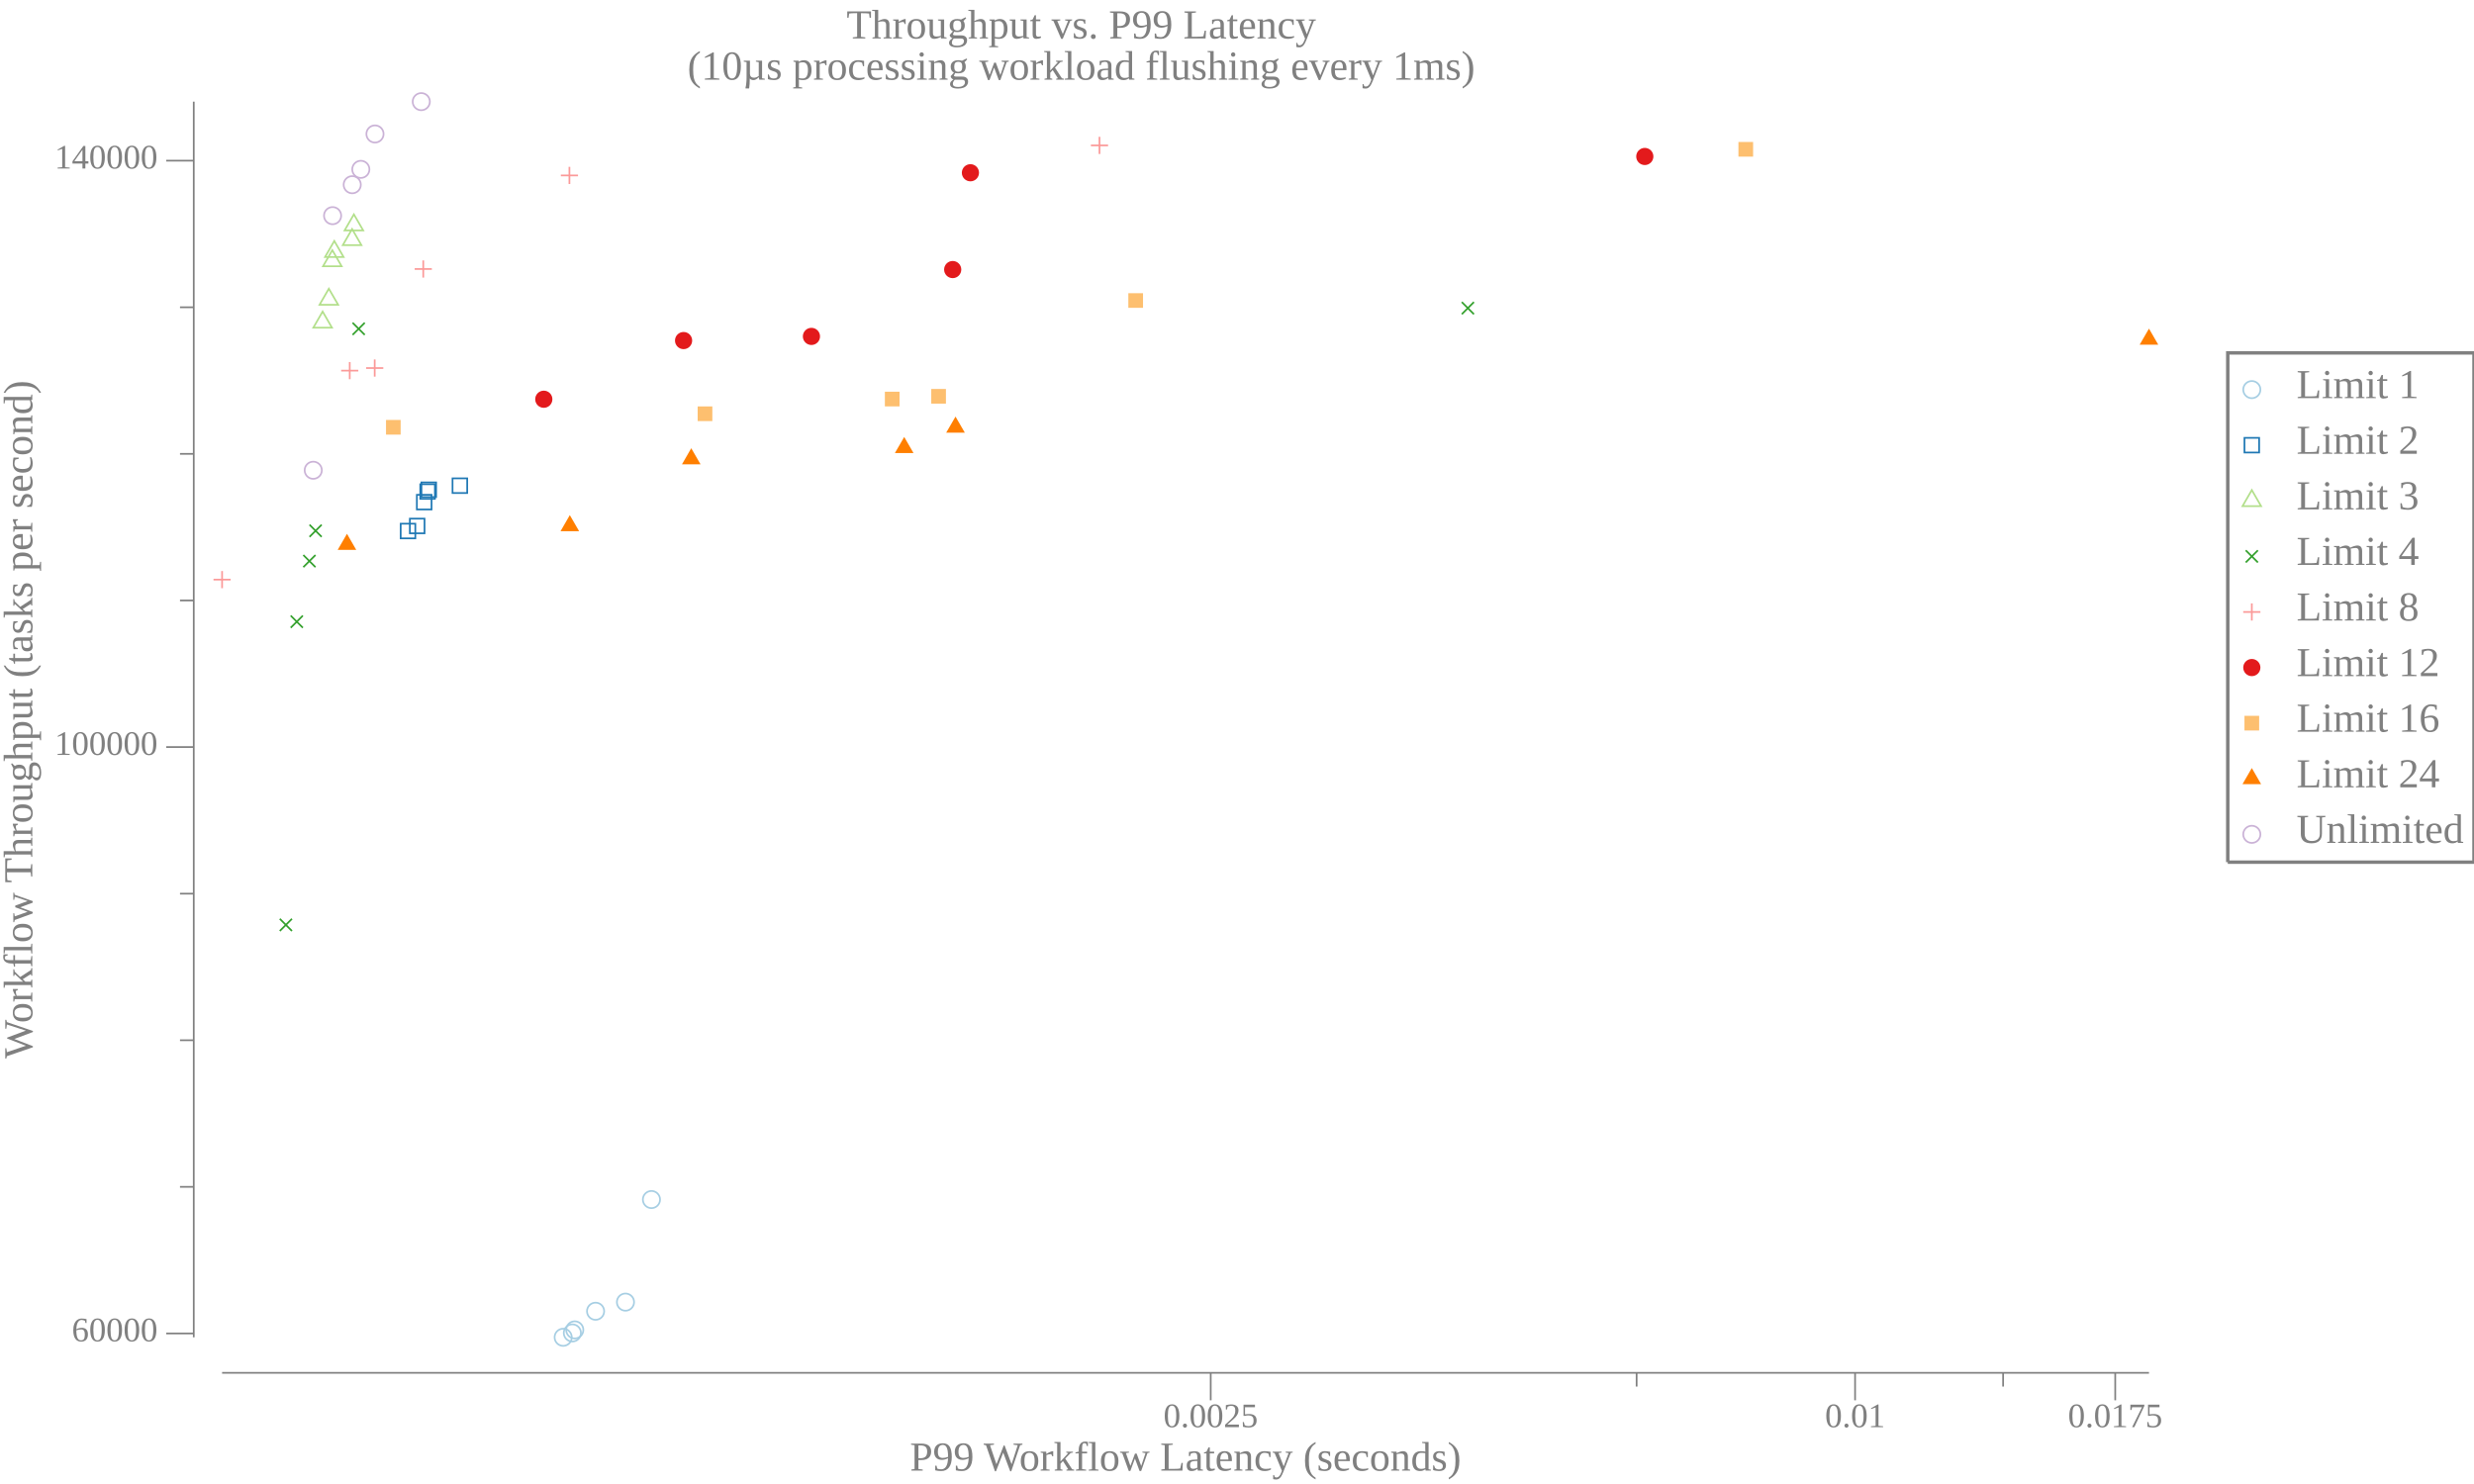
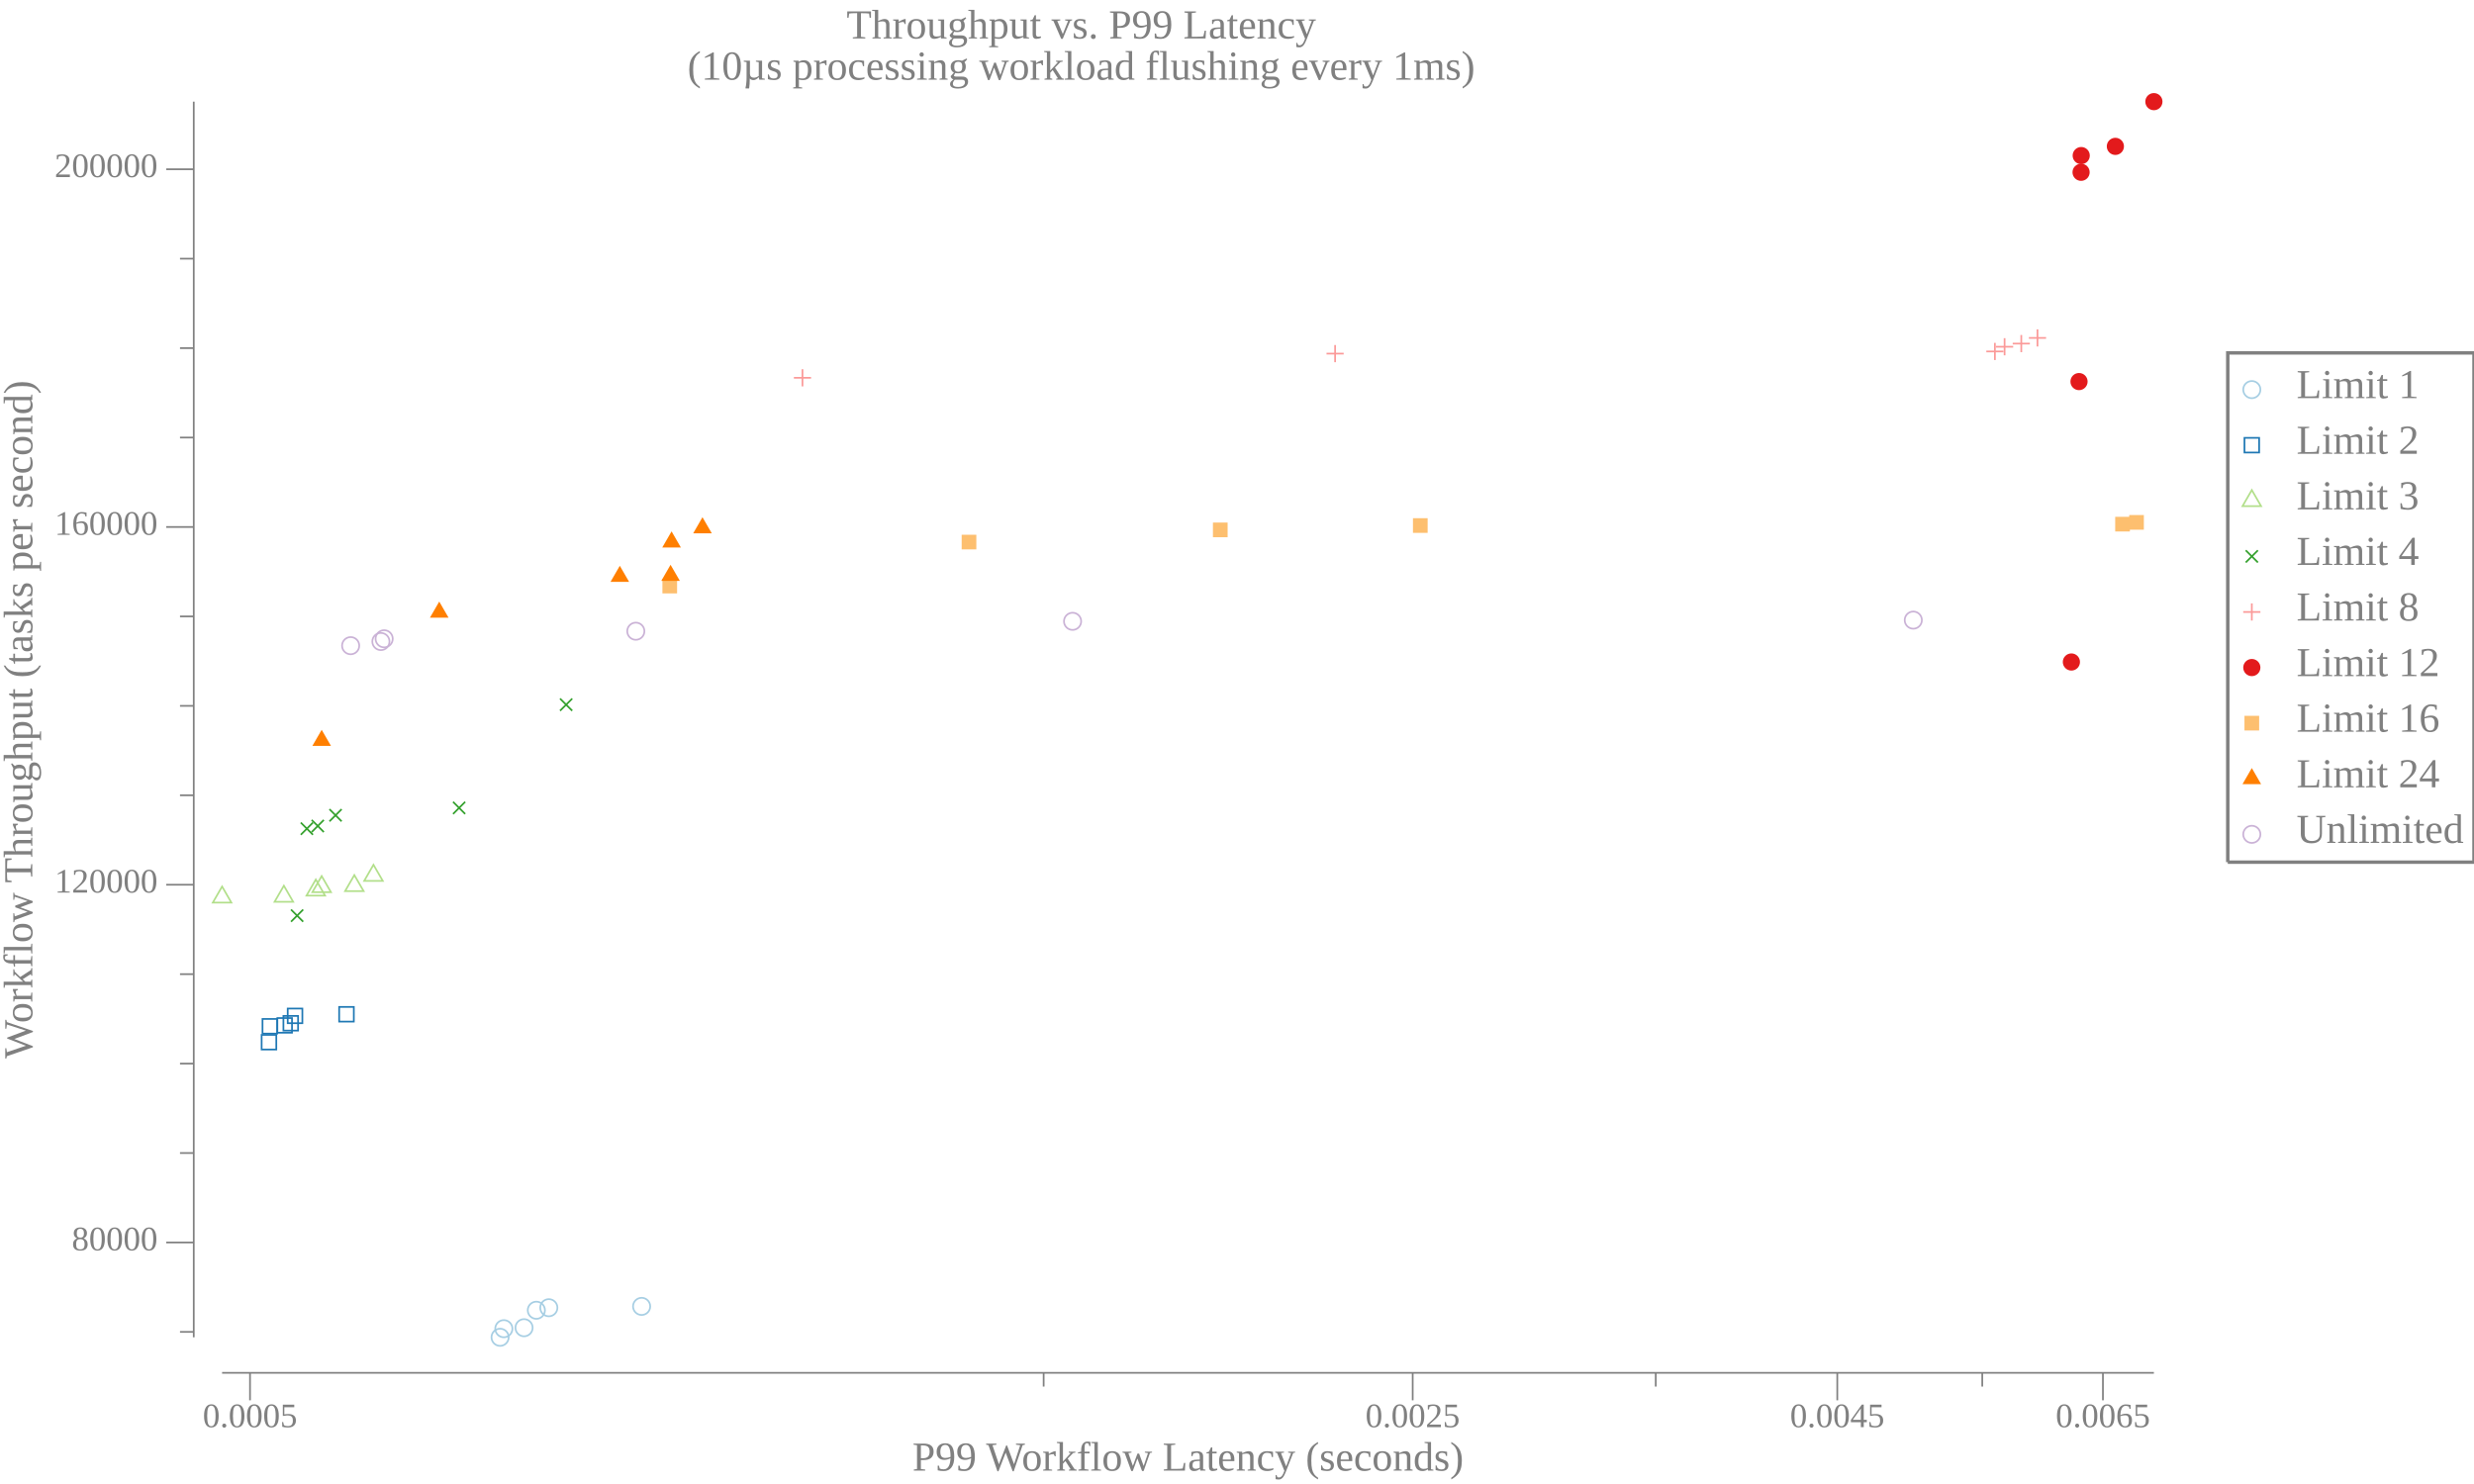
<svg xmlns="http://www.w3.org/2000/svg" width="720pt" height="432pt" viewBox="0 0 720 432">
  <g transform="scale(1, -1) translate(0, -432)">
    <path d="M657.84,318.58A2.5,2.5 0 1 1 652.84,318.58A2.5,2.5 0 1 1 657.84,318.58Z" style="fill:none;stroke:#A6CEE3;stroke-width:0.5" />
    <text x="668.34" y="-316.1" transform="scale(1, -1)" style="font-family:Liberation Serif;font-variant:normal;font-weight:normal;font-style:normal;font-size:12px;fill:#808080">Limit 1</text>
    <path d="M653.2,300.27L657.47,300.27L657.47,304.54L653.2,304.54Z" style="fill:none;stroke:#1F78B4;stroke-width:0.5" />
    <text x="668.34" y="-299.91" transform="scale(1, -1)" style="font-family:Liberation Serif;font-variant:normal;font-weight:normal;font-style:normal;font-size:12px;fill:#808080">Limit 2</text>
    <path d="M655.34,289.34L652.63,284.66L658.04,284.66Z" style="fill:none;stroke:#B2DF8A;stroke-width:0.5" />
    <text x="668.34" y="-283.73" transform="scale(1, -1)" style="font-family:Liberation Serif;font-variant:normal;font-weight:normal;font-style:normal;font-size:12px;fill:#808080">Limit 3</text>
    <path d="M653.57,268.27L657.11,271.8" style="fill:none;stroke:#33A02C;stroke-width:0.5" />
    <path d="M653.57,271.8L657.11,268.27" style="fill:none;stroke:#33A02C;stroke-width:0.5" />
    <text x="668.34" y="-267.55" transform="scale(1, -1)" style="font-family:Liberation Serif;font-variant:normal;font-weight:normal;font-style:normal;font-size:12px;fill:#808080">Limit 4</text>
    <path d="M655.34,256.35L655.34,251.35" style="fill:none;stroke:#FB9A99;stroke-width:0.5" />
    <path d="M652.84,253.85L657.84,253.85" style="fill:none;stroke:#FB9A99;stroke-width:0.5" />
    <text x="668.34" y="-251.36" transform="scale(1, -1)" style="font-family:Liberation Serif;font-variant:normal;font-weight:normal;font-style:normal;font-size:12px;fill:#808080">Limit 8</text>
    <path d="M657.84,237.67A2.5,2.5 0 1 1 652.84,237.67A2.5,2.5 0 1 1 657.84,237.67Z" style="fill:#E31A1C" />
    <text x="668.34" y="-235.18" transform="scale(1, -1)" style="font-family:Liberation Serif;font-variant:normal;font-weight:normal;font-style:normal;font-size:12px;fill:#808080">Limit 12</text>
    <path d="M653.2,219.35L657.47,219.35L657.47,223.62L653.2,223.62Z" style="fill:#FDBF6F" />
    <text x="668.34" y="-219" transform="scale(1, -1)" style="font-family:Liberation Serif;font-variant:normal;font-weight:normal;font-style:normal;font-size:12px;fill:#808080">Limit 16</text>
    <path d="M655.34,208.42L652.63,203.74L658.04,203.74Z" style="fill:#FF7F00" />
    <text x="668.34" y="-202.81" transform="scale(1, -1)" style="font-family:Liberation Serif;font-variant:normal;font-weight:normal;font-style:normal;font-size:12px;fill:#808080">Limit 24</text>
    <path d="M657.84,189.12A2.5,2.5 0 1 1 652.84,189.12A2.5,2.5 0 1 1 657.84,189.12Z" style="fill:none;stroke:#CAB2D6;stroke-width:0.5" />
    <text x="668.34" y="-186.63" transform="scale(1, -1)" style="font-family:Liberation Serif;font-variant:normal;font-weight:normal;font-style:normal;font-size:12px;fill:#808080">Unlimited</text>
    <path d="M648.34,181.02L648.34,329.27L720,329.27L720,181.02L648.34,181.02" style="fill:none;stroke:#808080" />
    <path d="M0,0L629.34,0L629.34,432L0,432Z" style="fill:#-8000000000000000-8000000000000000-8000000000000000;fill-opacity:0" />
    <text x="246.35" y="-420.81" transform="scale(1, -1)" style="font-family:Liberation Serif;font-variant:normal;font-weight:normal;font-style:normal;font-size:12px;fill:#808080">Throughput vs. P99 Latency</text>
    <text x="200.07" y="-408.81" transform="scale(1, -1)" style="font-family:Liberation Serif;font-variant:normal;font-weight:normal;font-style:normal;font-size:12px;fill:#808080">(10µs processing workload flushing every 1ms)</text>
-     <text x="264.8" y="-3.902" transform="scale(1, -1)" style="font-family:Liberation Serif;font-variant:normal;font-weight:normal;font-style:normal;font-size:12px;fill:#808080">P99 Workflow Latency (seconds)</text>
-     <text x="338.6" y="-16.541" transform="scale(1, -1)" style="font-family:Liberation Serif;font-variant:normal;font-weight:normal;font-style:normal;font-size:10px;fill:#808080">0.0025</text>
-     <text x="531.13" y="-16.541" transform="scale(1, -1)" style="font-family:Liberation Serif;font-variant:normal;font-weight:normal;font-style:normal;font-size:10px;fill:#808080">0.01</text>
-     <text x="601.84" y="-16.541" transform="scale(1, -1)" style="font-family:Liberation Serif;font-variant:normal;font-weight:normal;font-style:normal;font-size:10px;fill:#808080">0.0175</text>
-     <path d="M352.35,24.363L352.35,32.363" style="fill:none;stroke:#808080;stroke-width:0.5" />
-     <path d="M539.88,24.363L539.88,32.363" style="fill:none;stroke:#808080;stroke-width:0.5" />
-     <path d="M615.59,24.363L615.59,32.363" style="fill:none;stroke:#808080;stroke-width:0.5" />
-     <path d="M476.3,28.363L476.3,32.363" style="fill:none;stroke:#808080;stroke-width:0.5" />
-     <path d="M582.96,28.363L582.96,32.363" style="fill:none;stroke:#808080;stroke-width:0.5" />
-     <path d="M64.635,32.363L625.41,32.363" style="fill:none;stroke:#808080;stroke-width:0.5" />
+     <text x="265.52" y="-3.902" transform="scale(1, -1)" style="font-family:Liberation Serif;font-variant:normal;font-weight:normal;font-style:normal;font-size:12px;fill:#808080">P99 Workflow Latency (seconds)</text>
+     <text x="59.011" y="-16.541" transform="scale(1, -1)" style="font-family:Liberation Serif;font-variant:normal;font-weight:normal;font-style:normal;font-size:10px;fill:#808080">0.0005</text>
+     <text x="397.38" y="-16.541" transform="scale(1, -1)" style="font-family:Liberation Serif;font-variant:normal;font-weight:normal;font-style:normal;font-size:10px;fill:#808080">0.0025</text>
+     <text x="520.95" y="-16.541" transform="scale(1, -1)" style="font-family:Liberation Serif;font-variant:normal;font-weight:normal;font-style:normal;font-size:10px;fill:#808080">0.0045</text>
+     <text x="598.26" y="-16.541" transform="scale(1, -1)" style="font-family:Liberation Serif;font-variant:normal;font-weight:normal;font-style:normal;font-size:10px;fill:#808080">0.0065</text>
+     <path d="M72.761,24.363L72.761,32.363" style="fill:none;stroke:#808080;stroke-width:0.5" />
+     <path d="M411.13,24.363L411.13,32.363" style="fill:none;stroke:#808080;stroke-width:0.5" />
+     <path d="M534.7,24.363L534.7,32.363" style="fill:none;stroke:#808080;stroke-width:0.5" />
+     <path d="M612.01,24.363L612.01,32.363" style="fill:none;stroke:#808080;stroke-width:0.5" />
+     <path d="M303.73,28.363L303.73,32.363" style="fill:none;stroke:#808080;stroke-width:0.5" />
+     <path d="M481.87,28.363L481.87,32.363" style="fill:none;stroke:#808080;stroke-width:0.5" />
+     <path d="M576.89,28.363L576.89,32.363" style="fill:none;stroke:#808080;stroke-width:0.5" />
+     <path d="M64.635,32.363L626.84,32.363" style="fill:none;stroke:#808080;stroke-width:0.5" />
    <g transform="rotate(90)">
      <text x="123.84" y="9.387" transform="scale(1, -1)" style="font-family:Liberation Serif;font-variant:normal;font-weight:normal;font-style:normal;font-size:12px;fill:#808080">Workflow Throughput (tasks per second)</text>
    </g>
-     <text x="20.885" y="-41.542" transform="scale(1, -1)" style="font-family:Liberation Serif;font-variant:normal;font-weight:normal;font-style:normal;font-size:10px;fill:#808080">60000</text>
-     <text x="15.885" y="-212.24" transform="scale(1, -1)" style="font-family:Liberation Serif;font-variant:normal;font-weight:normal;font-style:normal;font-size:10px;fill:#808080">100000</text>
-     <text x="15.885" y="-382.94" transform="scale(1, -1)" style="font-family:Liberation Serif;font-variant:normal;font-weight:normal;font-style:normal;font-size:10px;fill:#808080">140000</text>
-     <path d="M48.385,43.827L56.385,43.827" style="fill:none;stroke:#808080;stroke-width:0.5" />
-     <path d="M48.385,214.53L56.385,214.53" style="fill:none;stroke:#808080;stroke-width:0.5" />
-     <path d="M48.385,385.23L56.385,385.23" style="fill:none;stroke:#808080;stroke-width:0.5" />
-     <path d="M52.385,86.502L56.385,86.502" style="fill:none;stroke:#808080;stroke-width:0.5" />
-     <path d="M52.385,129.18L56.385,129.18" style="fill:none;stroke:#808080;stroke-width:0.5" />
-     <path d="M52.385,171.85L56.385,171.85" style="fill:none;stroke:#808080;stroke-width:0.5" />
-     <path d="M52.385,257.2L56.385,257.2" style="fill:none;stroke:#808080;stroke-width:0.5" />
-     <path d="M52.385,299.88L56.385,299.88" style="fill:none;stroke:#808080;stroke-width:0.5" />
-     <path d="M52.385,342.55L56.385,342.55" style="fill:none;stroke:#808080;stroke-width:0.5" />
+     <text x="20.885" y="-68.028" transform="scale(1, -1)" style="font-family:Liberation Serif;font-variant:normal;font-weight:normal;font-style:normal;font-size:10px;fill:#808080">80000</text>
+     <text x="15.885" y="-172.17" transform="scale(1, -1)" style="font-family:Liberation Serif;font-variant:normal;font-weight:normal;font-style:normal;font-size:10px;fill:#808080">120000</text>
+     <text x="15.885" y="-276.31" transform="scale(1, -1)" style="font-family:Liberation Serif;font-variant:normal;font-weight:normal;font-style:normal;font-size:10px;fill:#808080">160000</text>
+     <text x="15.885" y="-380.44" transform="scale(1, -1)" style="font-family:Liberation Serif;font-variant:normal;font-weight:normal;font-style:normal;font-size:10px;fill:#808080">200000</text>
+     <path d="M48.385,70.314L56.385,70.314" style="fill:none;stroke:#808080;stroke-width:0.5" />
+     <path d="M48.385,174.45L56.385,174.45" style="fill:none;stroke:#808080;stroke-width:0.5" />
+     <path d="M48.385,278.59L56.385,278.59" style="fill:none;stroke:#808080;stroke-width:0.5" />
+     <path d="M48.385,382.73L56.385,382.73" style="fill:none;stroke:#808080;stroke-width:0.5" />
+     <path d="M52.385,44.279L56.385,44.279" style="fill:none;stroke:#808080;stroke-width:0.5" />
+     <path d="M52.385,96.348L56.385,96.348" style="fill:none;stroke:#808080;stroke-width:0.5" />
+     <path d="M52.385,122.38L56.385,122.38" style="fill:none;stroke:#808080;stroke-width:0.5" />
+     <path d="M52.385,148.42L56.385,148.42" style="fill:none;stroke:#808080;stroke-width:0.5" />
+     <path d="M52.385,200.49L56.385,200.49" style="fill:none;stroke:#808080;stroke-width:0.5" />
+     <path d="M52.385,226.52L56.385,226.52" style="fill:none;stroke:#808080;stroke-width:0.5" />
+     <path d="M52.385,252.56L56.385,252.56" style="fill:none;stroke:#808080;stroke-width:0.5" />
+     <path d="M52.385,304.63L56.385,304.63" style="fill:none;stroke:#808080;stroke-width:0.5" />
+     <path d="M52.385,330.66L56.385,330.66" style="fill:none;stroke:#808080;stroke-width:0.5" />
+     <path d="M52.385,356.7L56.385,356.7" style="fill:none;stroke:#808080;stroke-width:0.5" />
    <path d="M56.385,42.709L56.385,402.41" style="fill:none;stroke:#808080;stroke-width:0.5" />
-     <path d="M166.4,42.709A2.5,2.5 0 1 1 161.4,42.709A2.5,2.5 0 1 1 166.4,42.709Z" style="fill:none;stroke:#A6CEE3;stroke-width:0.5" />
-     <path d="M169.07,43.976A2.5,2.5 0 1 1 164.07,43.976A2.5,2.5 0 1 1 169.07,43.976Z" style="fill:none;stroke:#A6CEE3;stroke-width:0.5" />
-     <path d="M169.77,44.864A2.5,2.5 0 1 1 164.77,44.864A2.5,2.5 0 1 1 169.77,44.864Z" style="fill:none;stroke:#A6CEE3;stroke-width:0.5" />
-     <path d="M175.83,50.292A2.5,2.5 0 1 1 170.83,50.292A2.5,2.5 0 1 1 175.83,50.292Z" style="fill:none;stroke:#A6CEE3;stroke-width:0.5" />
-     <path d="M184.53,52.947A2.5,2.5 0 1 1 179.53,52.947A2.5,2.5 0 1 1 184.53,52.947Z" style="fill:none;stroke:#A6CEE3;stroke-width:0.5" />
-     <path d="M192.09,82.806A2.5,2.5 0 1 1 187.09,82.806A2.5,2.5 0 1 1 192.09,82.806Z" style="fill:none;stroke:#A6CEE3;stroke-width:0.5" />
-     <path d="M116.61,275.28L120.87,275.28L120.87,279.55L116.61,279.55Z" style="fill:none;stroke:#1F78B4;stroke-width:0.5" />
-     <path d="M119.28,276.75L123.55,276.75L123.55,281.02L119.28,281.02Z" style="fill:none;stroke:#1F78B4;stroke-width:0.5" />
-     <path d="M121.32,283.69L125.59,283.69L125.59,287.96L121.32,287.96Z" style="fill:none;stroke:#1F78B4;stroke-width:0.5" />
-     <path d="M122.31,286.78L126.57,286.78L126.57,291.04L122.31,291.04Z" style="fill:none;stroke:#1F78B4;stroke-width:0.5" />
-     <path d="M122.65,287.3L126.92,287.3L126.92,291.57L122.65,291.57Z" style="fill:none;stroke:#1F78B4;stroke-width:0.5" />
-     <path d="M131.7,288.48L135.97,288.48L135.97,292.75L131.7,292.75Z" style="fill:none;stroke:#1F78B4;stroke-width:0.5" />
-     <path d="M93.897,341.31L91.191,336.62L96.603,336.62Z" style="fill:none;stroke:#B2DF8A;stroke-width:0.5" />
-     <path d="M95.704,347.96L92.997,343.28L98.41,343.28Z" style="fill:none;stroke:#B2DF8A;stroke-width:0.5" />
-     <path d="M96.717,359.18L94.011,354.49L99.424,354.49Z" style="fill:none;stroke:#B2DF8A;stroke-width:0.5" />
-     <path d="M97.292,361.86L94.586,357.17L99.998,357.17Z" style="fill:none;stroke:#B2DF8A;stroke-width:0.5" />
-     <path d="M102.47,365.33L99.767,360.64L105.18,360.64Z" style="fill:none;stroke:#B2DF8A;stroke-width:0.5" />
-     <path d="M102.99,369.6L100.29,364.92L105.7,364.92Z" style="fill:none;stroke:#B2DF8A;stroke-width:0.5" />
-     <path d="M81.43,160.99L84.965,164.53" style="fill:none;stroke:#33A02C;stroke-width:0.5" />
-     <path d="M81.43,164.53L84.965,160.99" style="fill:none;stroke:#33A02C;stroke-width:0.5" />
-     <path d="M84.6,249.26L88.135,252.79" style="fill:none;stroke:#33A02C;stroke-width:0.5" />
-     <path d="M84.6,252.79L88.135,249.26" style="fill:none;stroke:#33A02C;stroke-width:0.5" />
-     <path d="M88.272,266.9L91.808,270.43" style="fill:none;stroke:#33A02C;stroke-width:0.5" />
-     <path d="M88.272,270.43L91.808,266.9" style="fill:none;stroke:#33A02C;stroke-width:0.5" />
-     <path d="M90.073,275.72L93.608,279.25" style="fill:none;stroke:#33A02C;stroke-width:0.5" />
-     <path d="M90.073,279.25L93.608,275.72" style="fill:none;stroke:#33A02C;stroke-width:0.5" />
-     <path d="M102.61,334.52L106.15,338.05" style="fill:none;stroke:#33A02C;stroke-width:0.5" />
-     <path d="M102.61,338.05L106.15,334.52" style="fill:none;stroke:#33A02C;stroke-width:0.5" />
-     <path d="M425.42,340.53L428.95,344.07" style="fill:none;stroke:#33A02C;stroke-width:0.5" />
-     <path d="M425.42,344.07L428.95,340.53" style="fill:none;stroke:#33A02C;stroke-width:0.5" />
-     <path d="M64.635,265.77L64.635,260.77" style="fill:none;stroke:#FB9A99;stroke-width:0.5" />
-     <path d="M62.135,263.27L67.135,263.27" style="fill:none;stroke:#FB9A99;stroke-width:0.5" />
-     <path d="M101.78,326.61L101.78,321.61" style="fill:none;stroke:#FB9A99;stroke-width:0.5" />
-     <path d="M99.283,324.11L104.28,324.11" style="fill:none;stroke:#FB9A99;stroke-width:0.5" />
-     <path d="M109.05,327.36L109.05,322.36" style="fill:none;stroke:#FB9A99;stroke-width:0.5" />
-     <path d="M106.55,324.86L111.55,324.86" style="fill:none;stroke:#FB9A99;stroke-width:0.5" />
-     <path d="M123.18,356.19L123.18,351.19" style="fill:none;stroke:#FB9A99;stroke-width:0.5" />
-     <path d="M120.68,353.69L125.68,353.69" style="fill:none;stroke:#FB9A99;stroke-width:0.5" />
-     <path d="M165.72,383.43L165.72,378.43" style="fill:none;stroke:#FB9A99;stroke-width:0.5" />
-     <path d="M163.22,380.93L168.22,380.93" style="fill:none;stroke:#FB9A99;stroke-width:0.5" />
-     <path d="M319.98,392.17L319.98,387.17" style="fill:none;stroke:#FB9A99;stroke-width:0.5" />
-     <path d="M317.48,389.67L322.48,389.67" style="fill:none;stroke:#FB9A99;stroke-width:0.5" />
-     <path d="M160.76,315.78A2.5,2.5 0 1 1 155.76,315.78A2.5,2.5 0 1 1 160.76,315.78Z" style="fill:#E31A1C" />
-     <path d="M201.44,332.86A2.5,2.5 0 1 1 196.44,332.86A2.5,2.5 0 1 1 201.44,332.86Z" style="fill:#E31A1C" />
-     <path d="M238.65,334.07A2.5,2.5 0 1 1 233.65,334.07A2.5,2.5 0 1 1 238.65,334.07Z" style="fill:#E31A1C" />
-     <path d="M279.76,353.53A2.5,2.5 0 1 1 274.76,353.53A2.5,2.5 0 1 1 279.76,353.53Z" style="fill:#E31A1C" />
-     <path d="M284.92,381.71A2.5,2.5 0 1 1 279.92,381.71A2.5,2.5 0 1 1 284.92,381.71Z" style="fill:#E31A1C" />
-     <path d="M481.18,386.45A2.5,2.5 0 1 1 476.18,386.45A2.5,2.5 0 1 1 481.18,386.45Z" style="fill:#E31A1C" />
-     <path d="M112.34,305.48L116.6,305.48L116.6,309.75L112.34,309.75Z" style="fill:#FDBF6F" />
-     <path d="M203.04,309.42L207.31,309.42L207.31,313.69L203.04,313.69Z" style="fill:#FDBF6F" />
-     <path d="M257.52,313.7L261.79,313.7L261.79,317.97L257.52,317.97Z" style="fill:#FDBF6F" />
-     <path d="M271.02,314.5L275.29,314.5L275.29,318.77L271.02,318.77Z" style="fill:#FDBF6F" />
-     <path d="M328.38,342.39L332.65,342.39L332.65,346.65L328.38,346.65Z" style="fill:#FDBF6F" />
-     <path d="M505.93,386.4L510.2,386.4L510.2,390.67L505.93,390.67Z" style="fill:#FDBF6F" />
-     <path d="M100.98,276.61L98.27,271.92L103.68,271.92Z" style="fill:#FF7F00" />
-     <path d="M165.83,282.05L163.13,277.37L168.54,277.37Z" style="fill:#FF7F00" />
-     <path d="M201.17,301.52L198.47,296.83L203.88,296.83Z" style="fill:#FF7F00" />
-     <path d="M263.15,304.8L260.44,300.12L265.85,300.12Z" style="fill:#FF7F00" />
-     <path d="M278.08,310.73L275.37,306.05L280.79,306.05Z" style="fill:#FF7F00" />
-     <path d="M625.41,336.34L622.7,331.66L628.11,331.66Z" style="fill:#FF7F00" />
-     <path d="M93.663,295.11A2.5,2.5 0 1 1 88.663,295.11A2.5,2.5 0 1 1 93.663,295.11Z" style="fill:none;stroke:#CAB2D6;stroke-width:0.5" />
-     <path d="M99.294,369.22A2.5,2.5 0 1 1 94.294,369.22A2.5,2.5 0 1 1 99.294,369.22Z" style="fill:none;stroke:#CAB2D6;stroke-width:0.5" />
-     <path d="M105.01,378.23A2.5,2.5 0 1 1 100.01,378.23A2.5,2.5 0 1 1 105.01,378.23Z" style="fill:none;stroke:#CAB2D6;stroke-width:0.5" />
-     <path d="M107.51,382.7A2.5,2.5 0 1 1 102.51,382.7A2.5,2.5 0 1 1 107.51,382.7Z" style="fill:none;stroke:#CAB2D6;stroke-width:0.5" />
-     <path d="M111.63,393A2.5,2.5 0 1 1 106.63,393A2.5,2.5 0 1 1 111.63,393Z" style="fill:none;stroke:#CAB2D6;stroke-width:0.5" />
-     <path d="M125.1,402.41A2.5,2.5 0 1 1 120.1,402.41A2.5,2.5 0 1 1 125.1,402.41Z" style="fill:none;stroke:#CAB2D6;stroke-width:0.5" />
+     <path d="M148.04,42.709A2.5,2.5 0 1 1 143.04,42.709A2.5,2.5 0 1 1 148.04,42.709Z" style="fill:none;stroke:#A6CEE3;stroke-width:0.5" />
+     <path d="M149.13,45.208A2.5,2.5 0 1 1 144.13,45.208A2.5,2.5 0 1 1 149.13,45.208Z" style="fill:none;stroke:#A6CEE3;stroke-width:0.5" />
+     <path d="M155.01,45.492A2.5,2.5 0 1 1 150.01,45.492A2.5,2.5 0 1 1 155.01,45.492Z" style="fill:none;stroke:#A6CEE3;stroke-width:0.5" />
+     <path d="M158.59,50.582A2.5,2.5 0 1 1 153.59,50.582A2.5,2.5 0 1 1 158.59,50.582Z" style="fill:none;stroke:#A6CEE3;stroke-width:0.5" />
+     <path d="M162.22,51.316A2.5,2.5 0 1 1 157.22,51.316A2.5,2.5 0 1 1 162.22,51.316Z" style="fill:none;stroke:#A6CEE3;stroke-width:0.5" />
+     <path d="M189.23,51.704A2.5,2.5 0 1 1 184.23,51.704A2.5,2.5 0 1 1 189.23,51.704Z" style="fill:none;stroke:#A6CEE3;stroke-width:0.5" />
+     <path d="M76.142,126.48L80.409,126.48L80.409,130.74L76.142,130.74Z" style="fill:none;stroke:#1F78B4;stroke-width:0.5" />
+     <path d="M76.398,131.11L80.666,131.11L80.666,135.38L76.398,135.38Z" style="fill:none;stroke:#1F78B4;stroke-width:0.5" />
+     <path d="M80.714,131.37L84.982,131.37L84.982,135.64L80.714,135.64Z" style="fill:none;stroke:#1F78B4;stroke-width:0.5" />
+     <path d="M82.482,131.99L86.749,131.99L86.749,136.26L82.482,136.26Z" style="fill:none;stroke:#1F78B4;stroke-width:0.5" />
+     <path d="M83.731,134.14L87.999,134.14L87.999,138.41L83.731,138.41Z" style="fill:none;stroke:#1F78B4;stroke-width:0.5" />
+     <path d="M98.705,134.61L102.97,134.61L102.97,138.88L98.705,138.88Z" style="fill:none;stroke:#1F78B4;stroke-width:0.5" />
+     <path d="M64.635,173.93L61.928,169.24L67.341,169.24Z" style="fill:none;stroke:#B2DF8A;stroke-width:0.5" />
+     <path d="M82.616,174.17L79.909,169.48L85.322,169.48Z" style="fill:none;stroke:#B2DF8A;stroke-width:0.5" />
+     <path d="M91.905,175.97L89.199,171.28L94.611,171.28Z" style="fill:none;stroke:#B2DF8A;stroke-width:0.5" />
+     <path d="M93.614,176.97L90.908,172.28L96.32,172.28Z" style="fill:none;stroke:#B2DF8A;stroke-width:0.5" />
+     <path d="M103.12,177.26L100.42,172.58L105.83,172.58Z" style="fill:none;stroke:#B2DF8A;stroke-width:0.5" />
+     <path d="M108.69,180.26L105.99,175.57L111.4,175.57Z" style="fill:none;stroke:#B2DF8A;stroke-width:0.5" />
+     <path d="M84.693,163.69L88.229,167.22" style="fill:none;stroke:#33A02C;stroke-width:0.5" />
+     <path d="M84.693,167.22L88.229,163.69" style="fill:none;stroke:#33A02C;stroke-width:0.5" />
+     <path d="M87.539,189L91.074,192.54" style="fill:none;stroke:#33A02C;stroke-width:0.5" />
+     <path d="M87.539,192.54L91.074,189" style="fill:none;stroke:#33A02C;stroke-width:0.5" />
+     <path d="M90.709,189.78L94.245,193.31" style="fill:none;stroke:#33A02C;stroke-width:0.5" />
+     <path d="M90.709,193.31L94.245,189.78" style="fill:none;stroke:#33A02C;stroke-width:0.5" />
+     <path d="M95.886,192.9L99.422,196.44" style="fill:none;stroke:#33A02C;stroke-width:0.5" />
+     <path d="M95.886,196.44L99.422,192.9" style="fill:none;stroke:#33A02C;stroke-width:0.5" />
+     <path d="M131.85,195.05L135.38,198.58" style="fill:none;stroke:#33A02C;stroke-width:0.5" />
+     <path d="M131.85,198.58L135.38,195.05" style="fill:none;stroke:#33A02C;stroke-width:0.5" />
+     <path d="M162.99,225.1L166.53,228.63" style="fill:none;stroke:#33A02C;stroke-width:0.5" />
+     <path d="M162.99,228.63L166.53,225.1" style="fill:none;stroke:#33A02C;stroke-width:0.5" />
+     <path d="M233.54,324.52L233.54,319.52" style="fill:none;stroke:#FB9A99;stroke-width:0.5" />
+     <path d="M231.04,322.02L236.04,322.02" style="fill:none;stroke:#FB9A99;stroke-width:0.5" />
+     <path d="M388.55,331.56L388.55,326.56" style="fill:none;stroke:#FB9A99;stroke-width:0.5" />
+     <path d="M386.05,329.06L391.05,329.06" style="fill:none;stroke:#FB9A99;stroke-width:0.5" />
+     <path d="M580.57,332.19L580.57,327.19" style="fill:none;stroke:#FB9A99;stroke-width:0.5" />
+     <path d="M578.07,329.69L583.07,329.69" style="fill:none;stroke:#FB9A99;stroke-width:0.5" />
+     <path d="M583.39,333.56L583.39,328.56" style="fill:none;stroke:#FB9A99;stroke-width:0.5" />
+     <path d="M580.89,331.06L585.89,331.06" style="fill:none;stroke:#FB9A99;stroke-width:0.5" />
+     <path d="M588.25,334.48L588.25,329.48" style="fill:none;stroke:#FB9A99;stroke-width:0.5" />
+     <path d="M585.75,331.98L590.75,331.98" style="fill:none;stroke:#FB9A99;stroke-width:0.5" />
+     <path d="M592.96,336.13L592.96,331.13" style="fill:none;stroke:#FB9A99;stroke-width:0.5" />
+     <path d="M590.46,333.63L595.46,333.63" style="fill:none;stroke:#FB9A99;stroke-width:0.5" />
+     <path d="M605.33,239.29A2.5,2.5 0 1 1 600.33,239.29A2.5,2.5 0 1 1 605.33,239.29Z" style="fill:#E31A1C" />
+     <path d="M607.55,320.92A2.5,2.5 0 1 1 602.55,320.92A2.5,2.5 0 1 1 607.55,320.92Z" style="fill:#E31A1C" />
+     <path d="M608.15,381.85A2.5,2.5 0 1 1 603.15,381.85A2.5,2.5 0 1 1 608.15,381.85Z" style="fill:#E31A1C" />
+     <path d="M608.19,386.71A2.5,2.5 0 1 1 603.19,386.71A2.5,2.5 0 1 1 608.19,386.71Z" style="fill:#E31A1C" />
+     <path d="M618.13,389.39A2.5,2.5 0 1 1 613.13,389.39A2.5,2.5 0 1 1 618.13,389.39Z" style="fill:#E31A1C" />
+     <path d="M629.34,402.41A2.5,2.5 0 1 1 624.34,402.41A2.5,2.5 0 1 1 629.34,402.41Z" style="fill:#E31A1C" />
+     <path d="M192.78,259.26L197.05,259.26L197.05,263.53L192.78,263.53Z" style="fill:#FDBF6F" />
+     <path d="M279.87,272.07L284.14,272.07L284.14,276.33L279.87,276.33Z" style="fill:#FDBF6F" />
+     <path d="M353,275.61L357.27,275.61L357.27,279.88L353,279.88Z" style="fill:#FDBF6F" />
+     <path d="M411.21,276.88L415.48,276.88L415.48,281.15L411.21,281.15Z" style="fill:#FDBF6F" />
+     <path d="M615.58,277.28L619.85,277.28L619.85,281.55L615.58,281.55Z" style="fill:#FDBF6F" />
+     <path d="M619.65,277.8L623.92,277.8L623.92,282.07L619.65,282.07Z" style="fill:#FDBF6F" />
+     <path d="M93.618,219.55L90.911,214.87L96.324,214.87Z" style="fill:#FF7F00" />
+     <path d="M127.83,256.88L125.12,252.19L130.54,252.19Z" style="fill:#FF7F00" />
+     <path d="M180.38,267.3L177.67,262.61L183.09,262.61Z" style="fill:#FF7F00" />
+     <path d="M195.15,267.59L192.45,262.91L197.86,262.91Z" style="fill:#FF7F00" />
+     <path d="M195.45,277.32L192.74,272.63L198.15,272.63Z" style="fill:#FF7F00" />
+     <path d="M204.44,281.44L201.74,276.75L207.15,276.75Z" style="fill:#FF7F00" />
+     <path d="M104.55,244.04A2.5,2.5 0 1 1 99.547,244.04A2.5,2.5 0 1 1 104.55,244.04Z" style="fill:none;stroke:#CAB2D6;stroke-width:0.5" />
+     <path d="M113.35,245.25A2.5,2.5 0 1 1 108.35,245.25A2.5,2.5 0 1 1 113.35,245.25Z" style="fill:none;stroke:#CAB2D6;stroke-width:0.5" />
+     <path d="M114.3,246.05A2.5,2.5 0 1 1 109.3,246.05A2.5,2.5 0 1 1 114.3,246.05Z" style="fill:none;stroke:#CAB2D6;stroke-width:0.5" />
+     <path d="M187.54,248.25A2.5,2.5 0 1 1 182.54,248.25A2.5,2.5 0 1 1 187.54,248.25Z" style="fill:none;stroke:#CAB2D6;stroke-width:0.5" />
+     <path d="M314.65,251.13A2.5,2.5 0 1 1 309.65,251.13A2.5,2.5 0 1 1 314.65,251.13Z" style="fill:none;stroke:#CAB2D6;stroke-width:0.5" />
+     <path d="M559.32,251.48A2.5,2.5 0 1 1 554.32,251.48A2.5,2.5 0 1 1 559.32,251.48Z" style="fill:none;stroke:#CAB2D6;stroke-width:0.5" />
  </g>
</svg>
